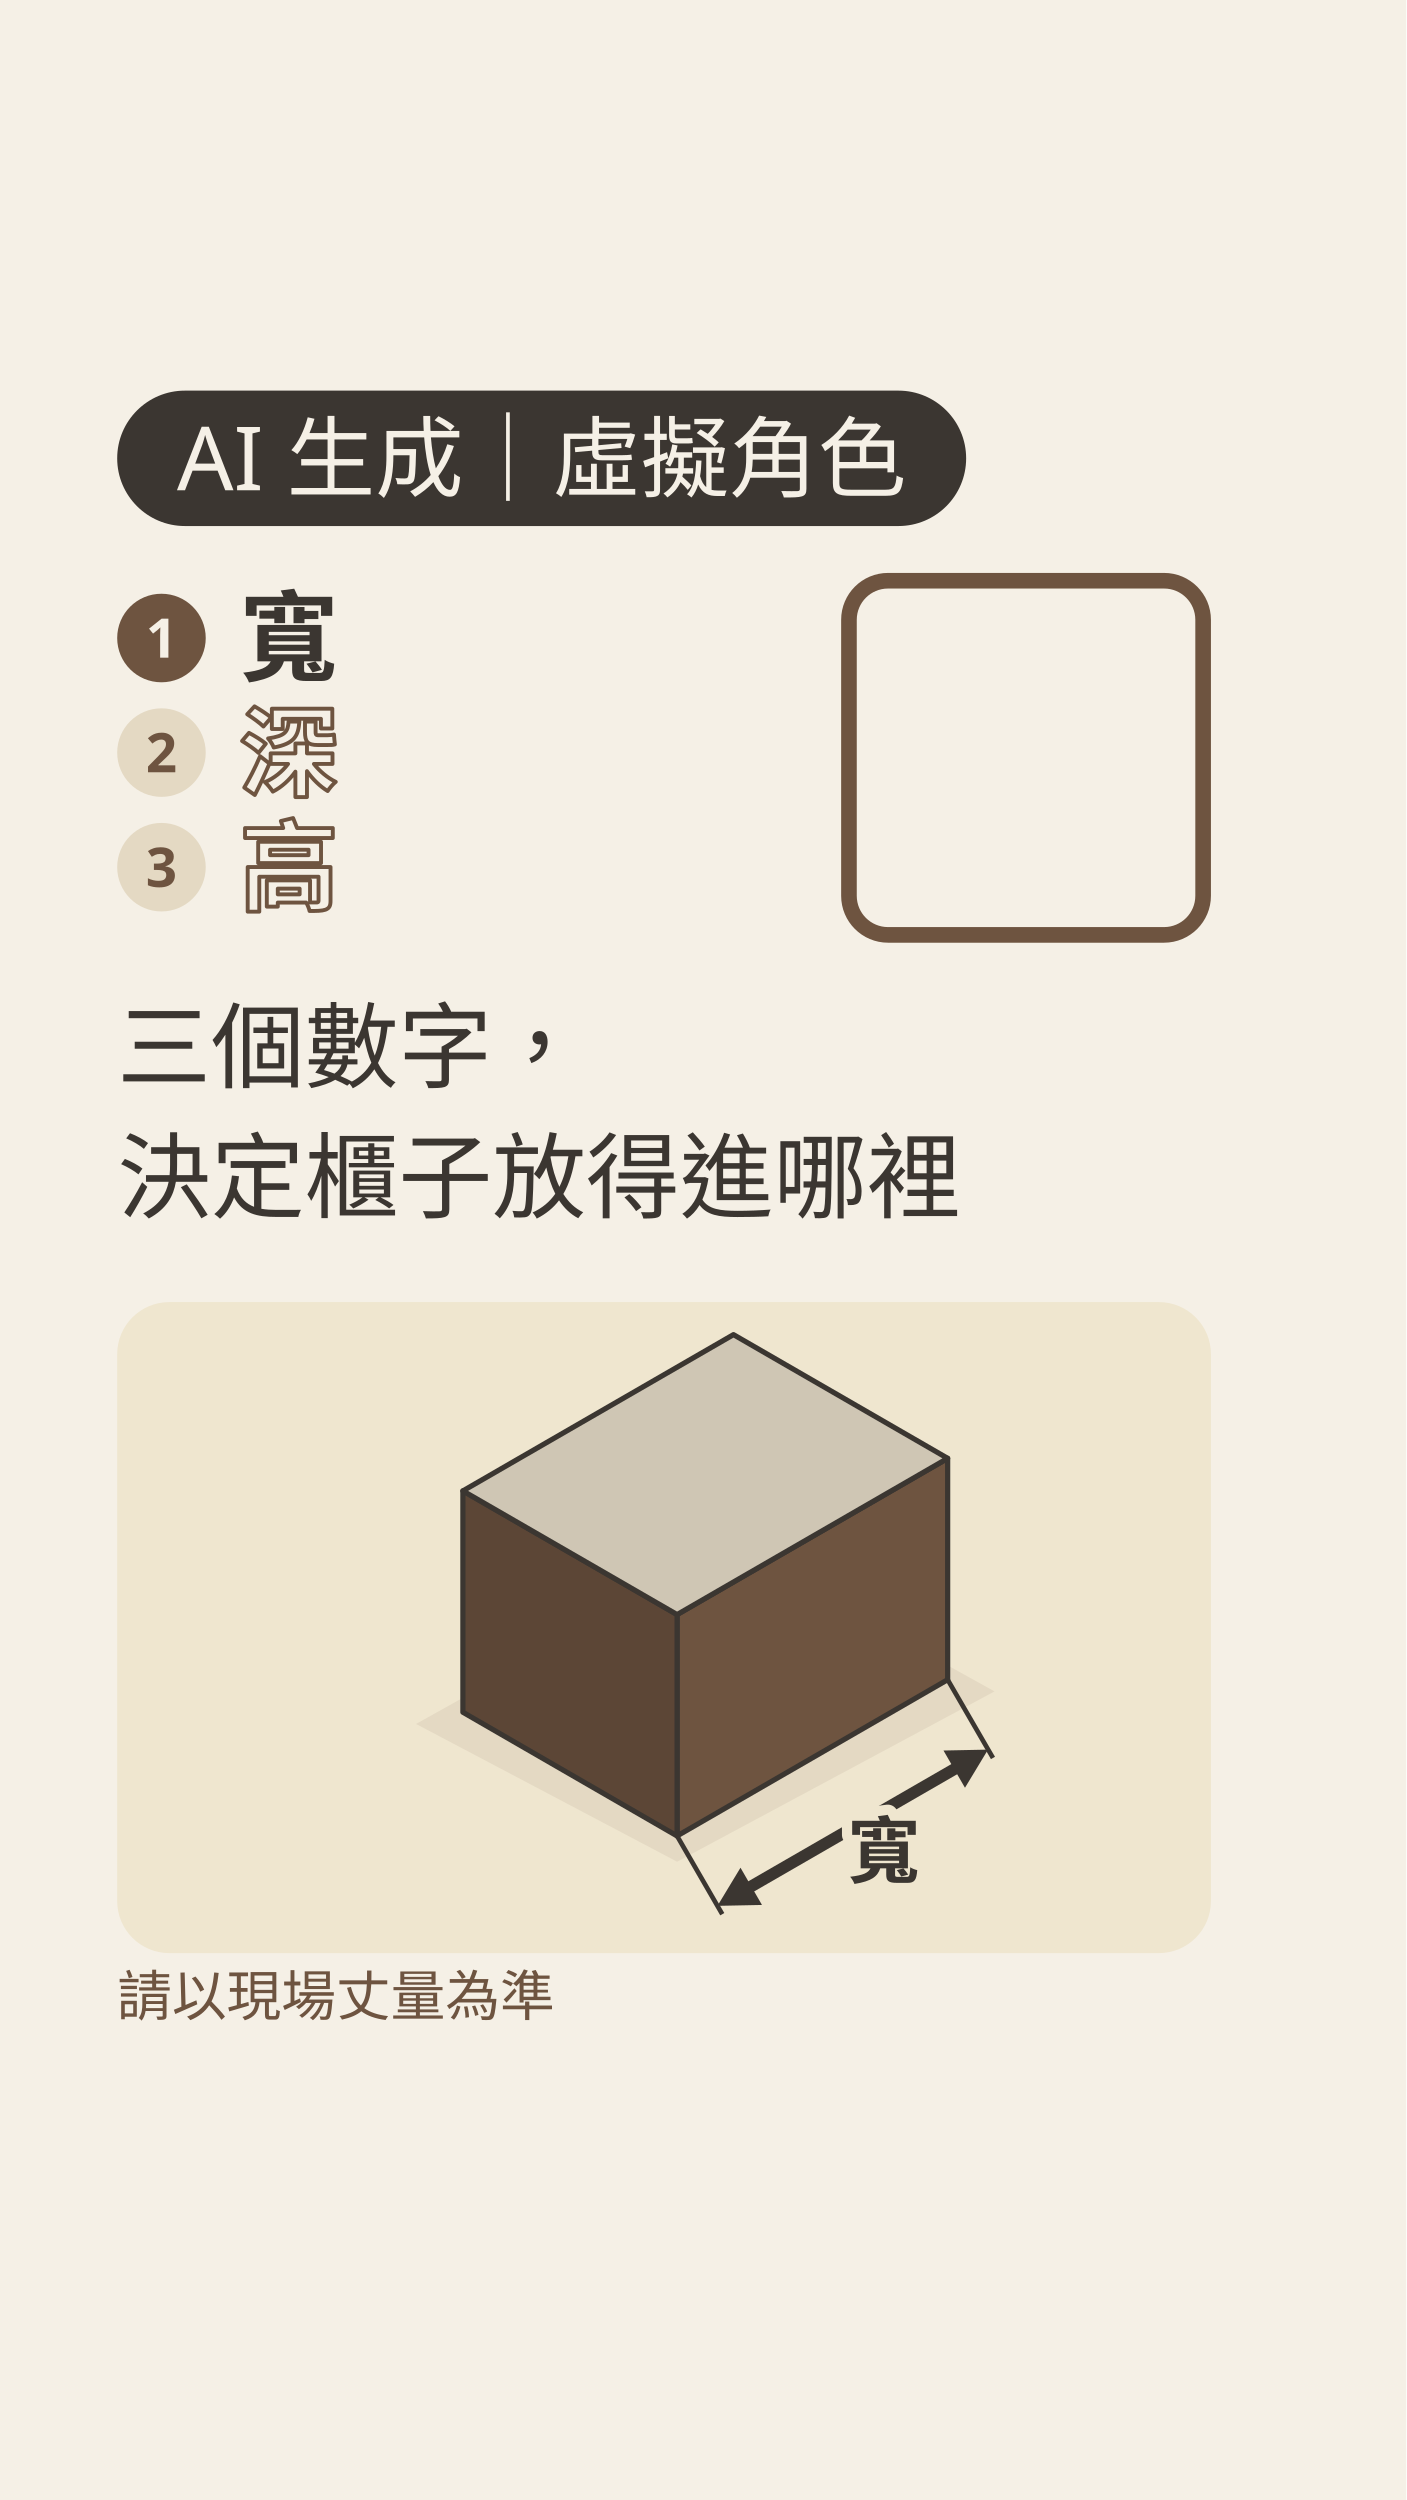
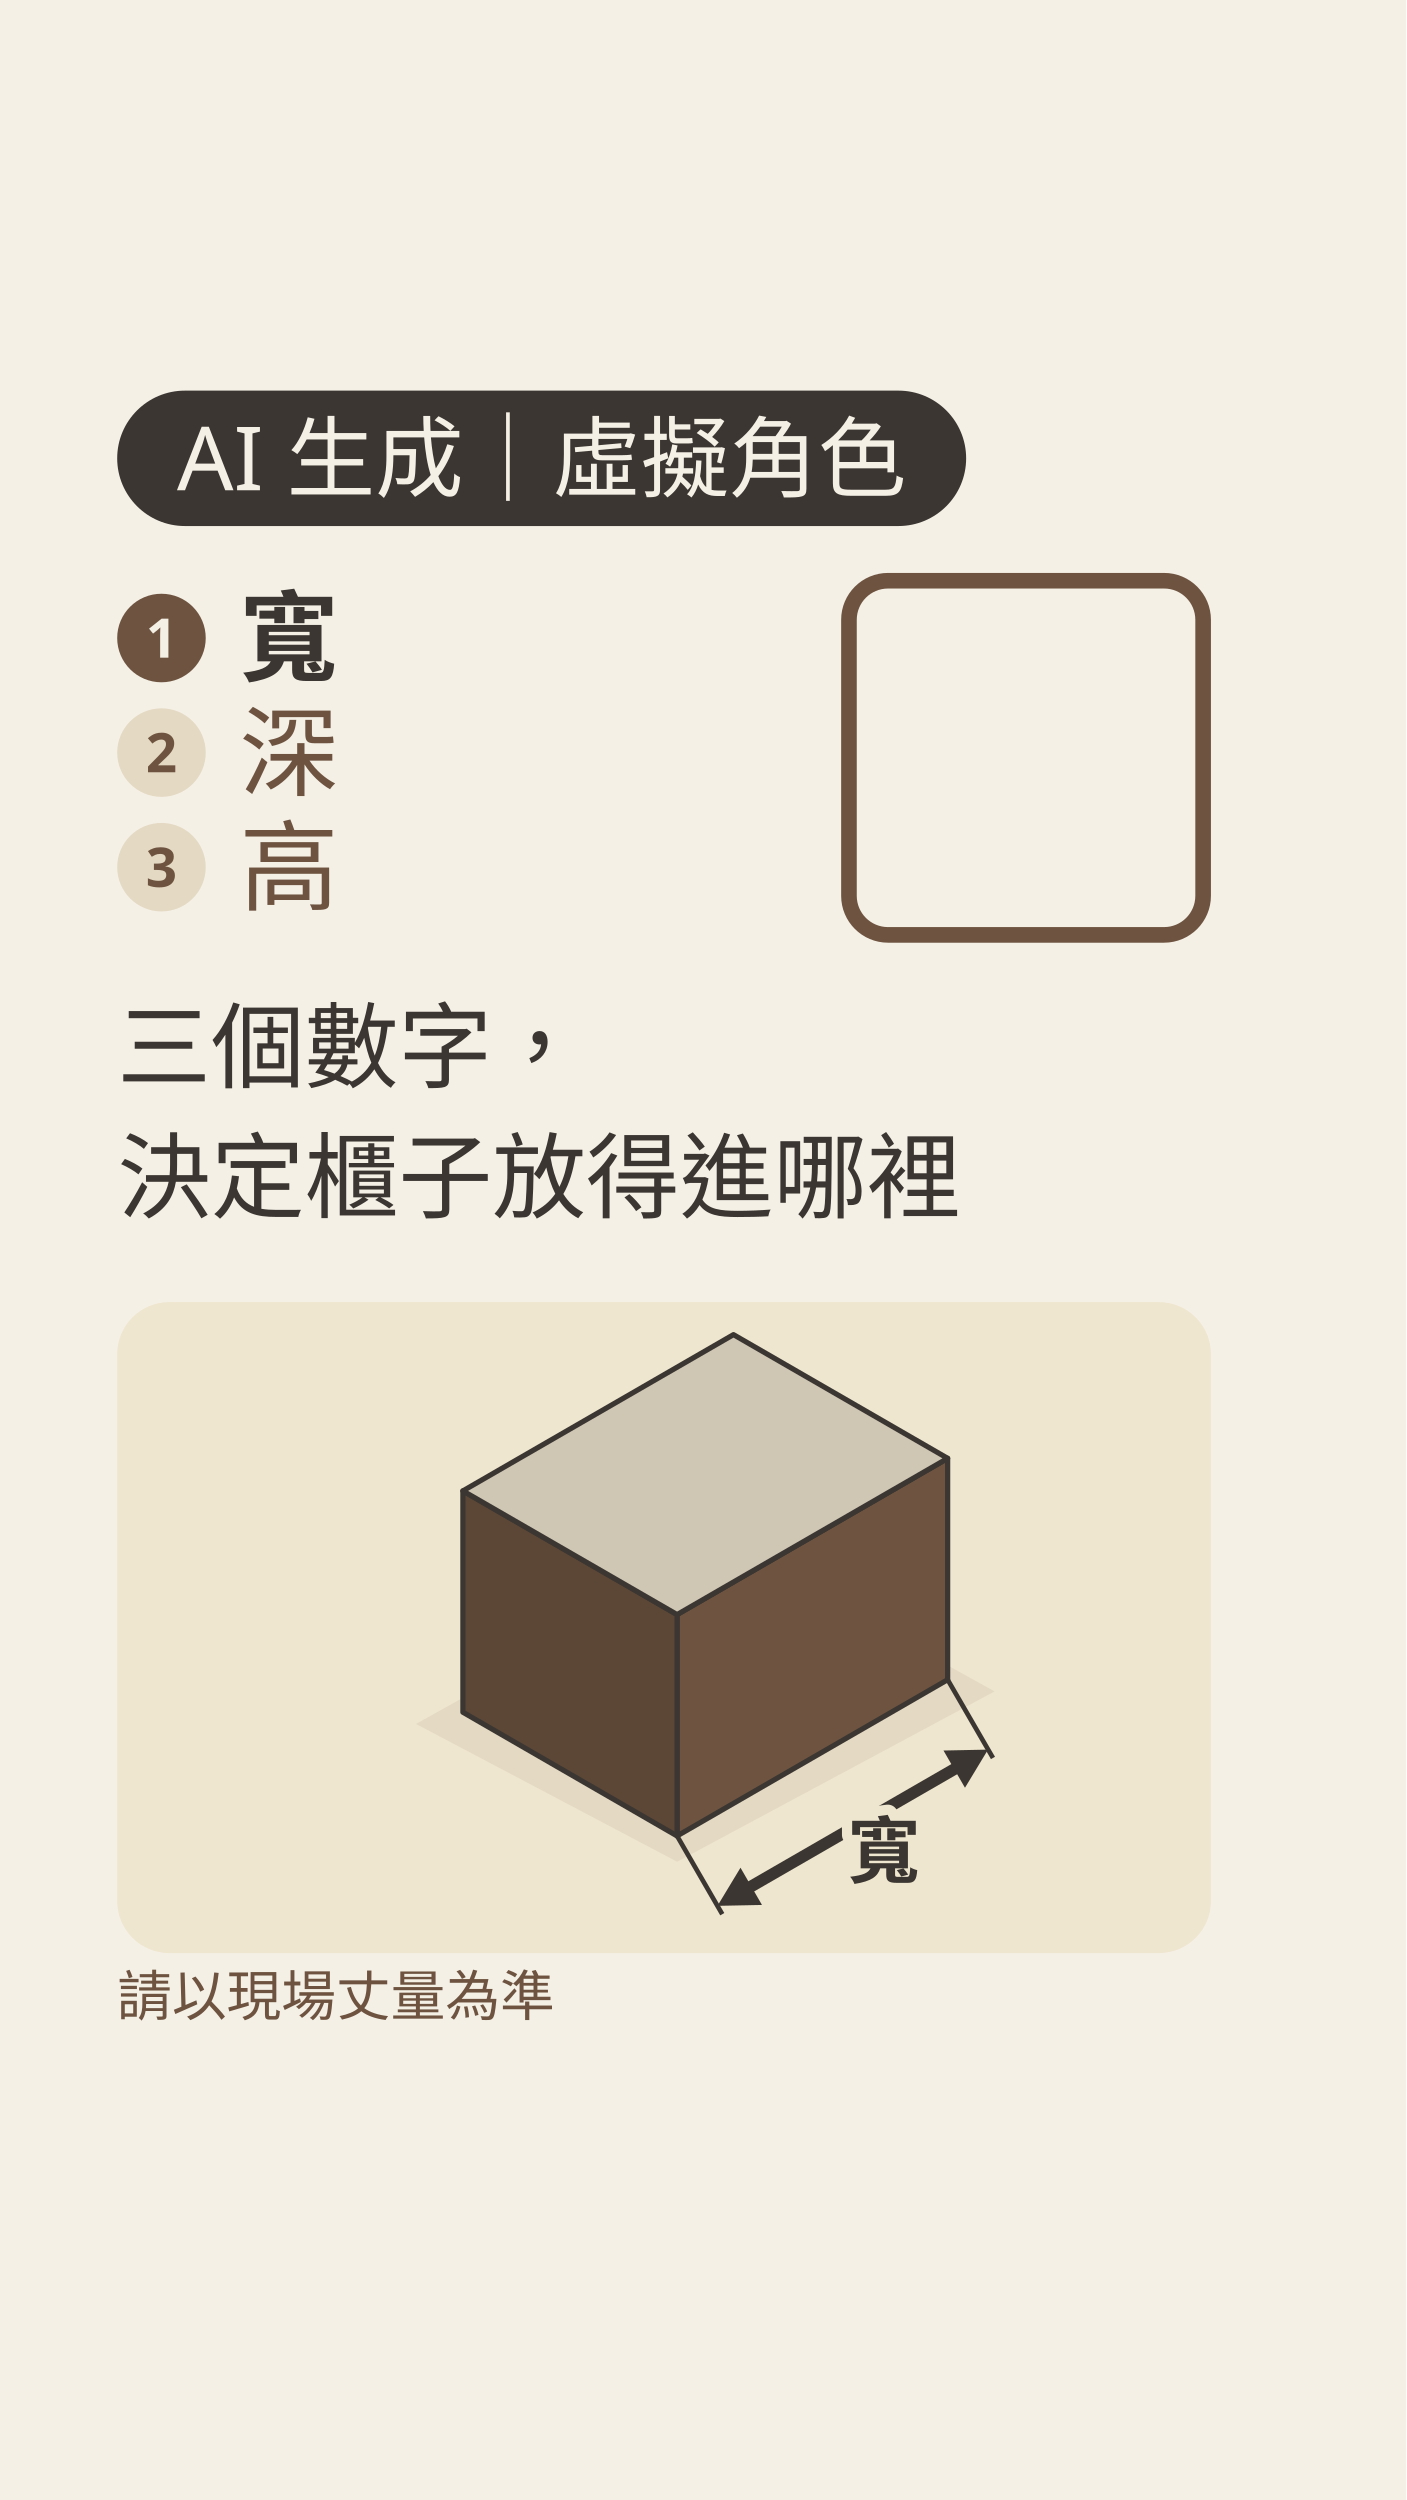
<svg xmlns="http://www.w3.org/2000/svg" width="1080" height="1920" viewBox="0 0 1080 1920" lang="zh-Hant-TW" xml:lang="zh-Hant-TW" font-family="'Noto Sans TC'">
  <rect id="ground" width="1080" height="1920" fill="#F5F0E6" />
  <circle cx="124" cy="490" r="34" fill="#6E5440" />
  <text x="124" y="505.1" font-size="42" font-weight="700" fill="#F5F0E6" text-anchor="middle">1</text>
  <text x="184" y="517.4" font-size="76" font-weight="700" fill="#3B3631" text-anchor="start">寬</text>
  <circle cx="124" cy="578" r="34" fill="#E4D9C3" />
  <text x="124" y="593.1" font-size="42" font-weight="700" fill="#6E5440" text-anchor="middle">2</text>
-   <text x="184" y="605.4" font-size="76" font-weight="700" fill="none" text-anchor="start" stroke="#6E5440" stroke-width="3" stroke-linejoin="round">深</text>
+   <text x="184" y="605.4" font-size="76" font-weight="400" fill="#6E5440" text-anchor="start">深</text>
  <circle cx="124" cy="666" r="34" fill="#E4D9C3" />
  <text x="124" y="681.1" font-size="42" font-weight="700" fill="#6E5440" text-anchor="middle">3</text>
-   <text x="184" y="693.4" font-size="76" font-weight="700" fill="none" text-anchor="start" stroke="#6E5440" stroke-width="3" stroke-linejoin="round">高</text>
+   <text x="184" y="693.4" font-size="76" font-weight="400" fill="#6E5440" text-anchor="start">高</text>
  <rect x="652" y="446" width="272" height="272" rx="30" fill="none" stroke="#6E5440" stroke-width="12" />
  <g id="character-slot" data-asset="A5" data-golden-set="E07" data-x="658" data-y="452" data-w="260" data-h="260" data-rx="24" data-aspect="1:1">
    <rect x="658" y="452" width="260" height="260" rx="24" fill="none" fill-opacity="0" />
  </g>
  <text x="90" y="830" font-size="72" font-weight="400" fill="#3B3631" text-anchor="start">三個數字，</text>
  <text x="90" y="930" font-size="72" font-weight="400" fill="#3B3631" text-anchor="start">決定櫃子放得進哪裡</text>
  <g id="diagram">
    <rect x="90" y="1000" width="840" height="500" rx="40" fill="#EFE6CF" />
    <g transform="translate(90 1000)">
      <polygon points="430,429.8 673.8,299 473.3,187.8 229.5,324" fill="#E4D9C3" />
      <polygon points="430,410 637.8,290 637.8,120 430,240" fill="#6E5440" stroke="#3B3631" stroke-width="4" stroke-linejoin="round" />
      <polygon points="430,410 265.5,315 265.5,145 430,240" fill="#5C4636" stroke="#3B3631" stroke-width="4" stroke-linejoin="round" />
      <polygon points="430,240 637.8,120 473.3,25 265.5,145" fill="#CFC6B4" stroke="#3B3631" stroke-width="4" stroke-linejoin="round" />
      <line x1="430" y1="410" x2="464.7" y2="470.1" stroke="#3B3631" stroke-width="3.6" stroke-linecap="butt" />
      <line x1="637.8" y1="290" x2="672.6" y2="350.1" stroke="#3B3631" stroke-width="3.6" stroke-linecap="butt" />
      <line x1="481.8" y1="451.7" x2="648.1" y2="355.7" stroke="#3B3631" stroke-width="9" stroke-linecap="butt" />
      <polygon points="461,463.7 495.2,463 478.7,434.4" fill="#3B3631" />
      <polygon points="668.8,343.7 651.1,373 634.6,344.4" fill="#3B3631" />
      <text x="588.9" y="441.9" font-size="56" font-weight="700" fill="#3B3631" text-anchor="middle" stroke="#EFE6CF" stroke-width="15.7" stroke-linejoin="round" paint-order="stroke">寬</text>
    </g>
  </g>
  <text x="90" y="1548" font-size="42" font-weight="500" fill="#6E5440" text-anchor="start">請以現場丈量為準</text>
  <g id="badge">
    <rect x="90" y="300" width="652" height="104" rx="52" fill="#3B3631" />
    <text x="416" y="376.5" font-size="68" font-weight="500" fill="#F5F0E6" text-anchor="middle">AI 生成｜虛擬角色</text>
  </g>
</svg>
